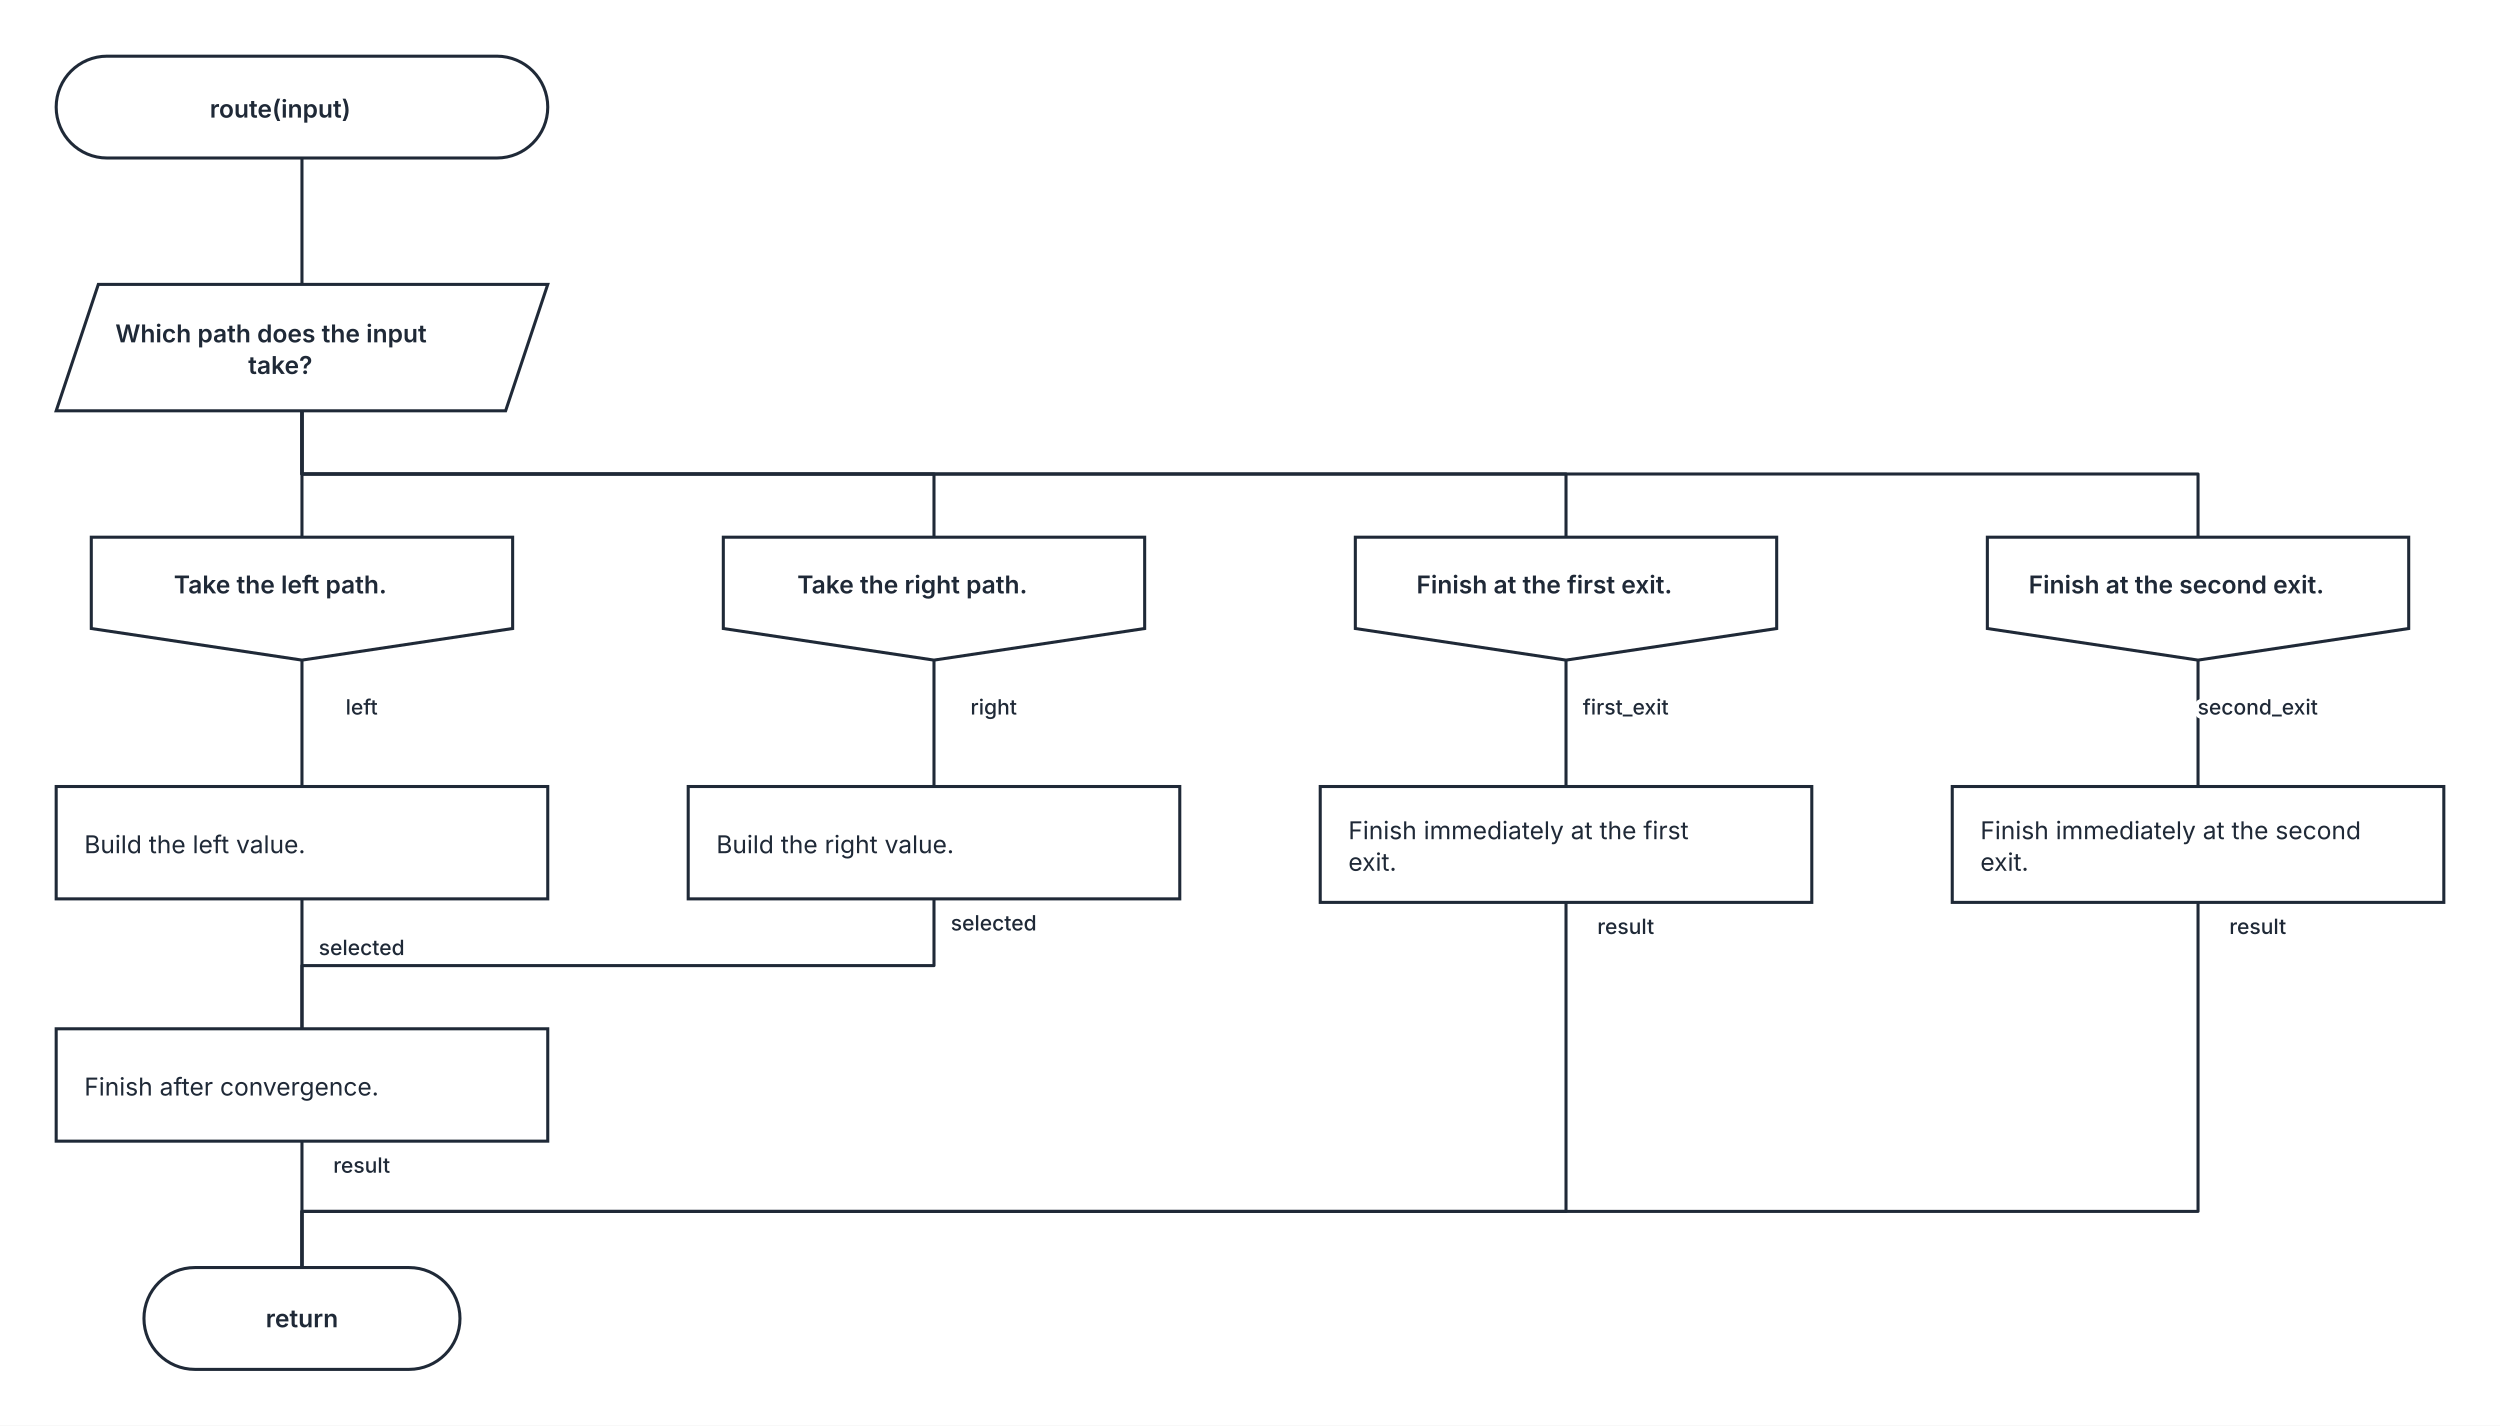
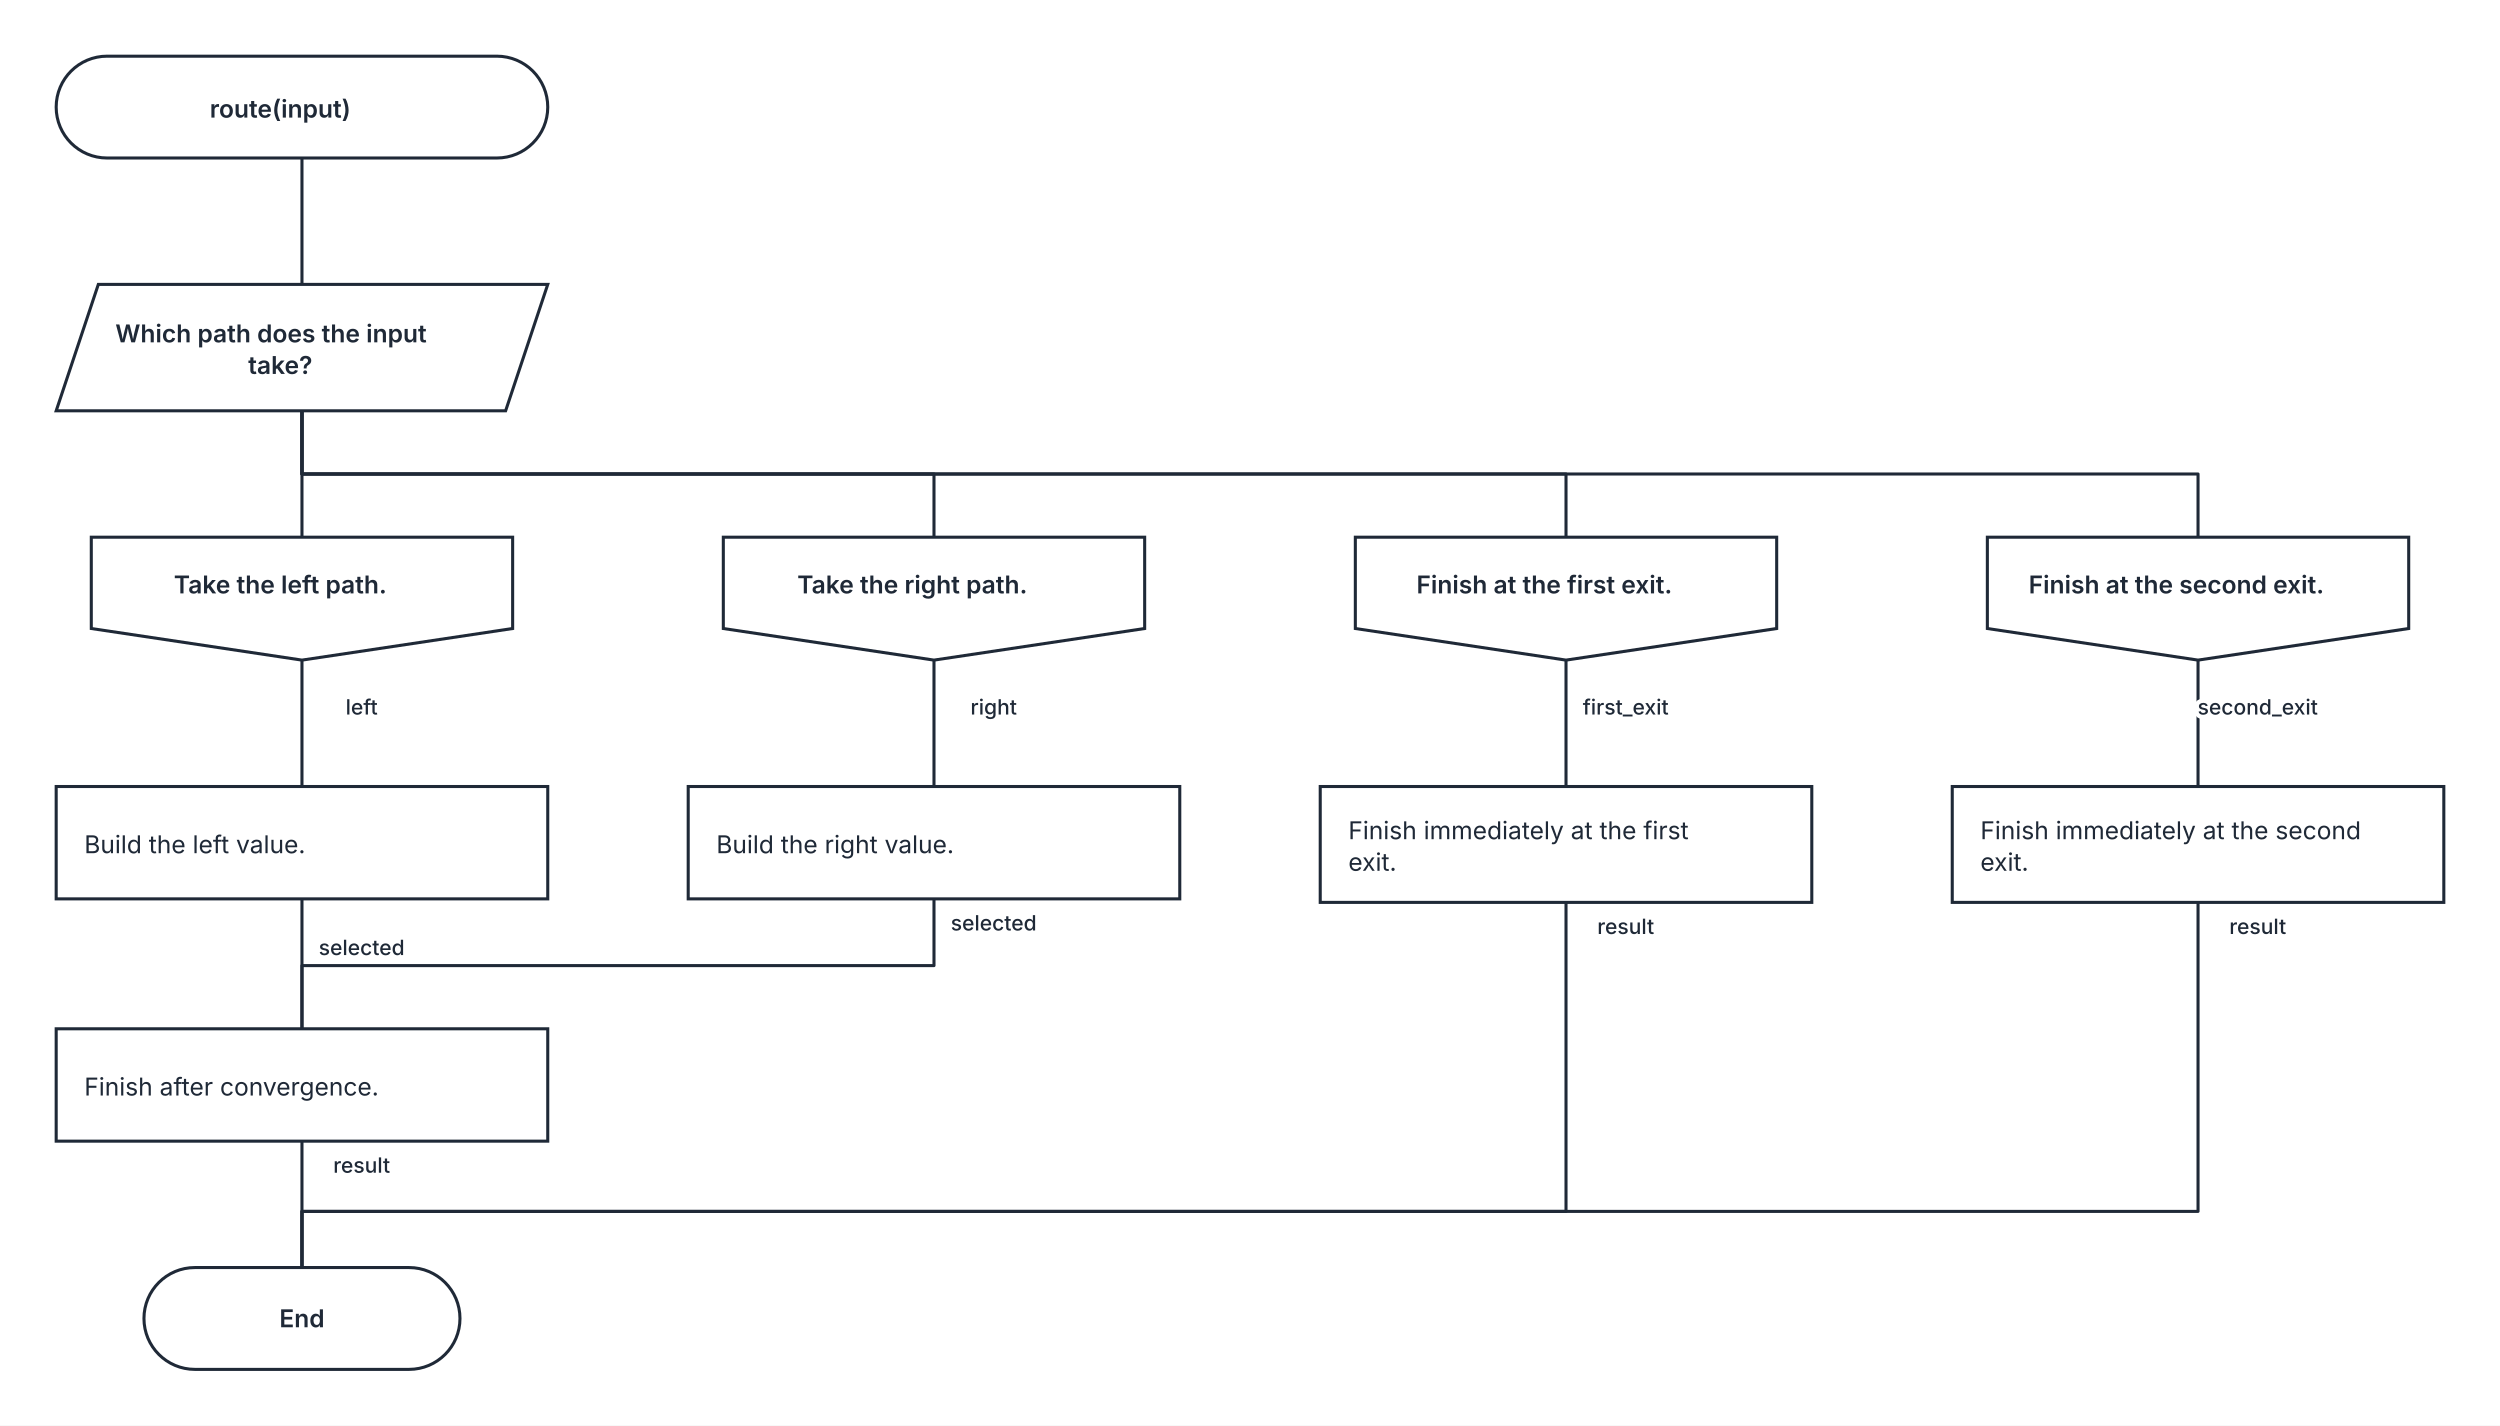
<svg xmlns="http://www.w3.org/2000/svg" width="1424" height="812" viewBox="0 0 1424 812" role="img" aria-labelledby="contour-title" aria-describedby="contour-description">
  <defs>
    <style>
      svg { color: #1f2937; font-family: Inter, ui-sans-serif, system-ui, -apple-system, BlinkMacSystemFont, "Segoe UI", sans-serif; text-rendering: optimizeLegibility; }
      .edge { fill: none; stroke: currentColor; stroke-width: 1.75; stroke-linecap: square; stroke-linejoin: round; }
      .edge-label { fill: currentColor; font-size: 12px; font-weight: 500; paint-order: stroke; stroke: #ffffff; stroke-width: 5px; stroke-linejoin: round; text-anchor: middle; }
      .node-shape { fill: #ffffff; stroke: currentColor; stroke-width: 1.75; }
      .label { fill: currentColor; font-size: 14px; text-anchor: middle; }
-       .start .label, .question .label, .select .label, .case .label, .return .label { font-weight: 600; }
+       .start .label, .question .label, .select .label, .case .label, .end .label { font-weight: 600; }
      .action .label { font-weight: 400; text-anchor: start; }
    </style>
  </defs>
  <rect width="100%" height="100%" fill="#ffffff" />
  <g class="edges">
    <path class="edge" d="M 172 90 L 172 162" />
    <path class="edge" d="M 172 234 L 172 306" />
    <path class="edge" d="M 172 234 L 172 270 L 532 270 L 532 306" />
    <path class="edge" d="M 172 234 L 172 270 L 892 270 L 892 306" />
    <path class="edge" d="M 172 234 L 172 270 L 1252 270 L 1252 306" />
    <path class="edge" d="M 172 376 L 172 448" />
    <text class="edge-label" x="214" y="407" xml:space="preserve">
      <tspan x="214" dy="0">left</tspan>
    </text>
    <path class="edge" d="M 532 376 L 532 448" />
    <text class="edge-label" x="574" y="407" xml:space="preserve">
      <tspan x="574" dy="0">right</tspan>
    </text>
    <path class="edge" d="M 892 376 L 892 448" />
    <text class="edge-label" x="934" y="407" xml:space="preserve">
      <tspan x="934" dy="0">first_exit</tspan>
    </text>
    <path class="edge" d="M 1252 376 L 1252 448" />
    <text class="edge-label" x="1294" y="407" xml:space="preserve">
      <tspan x="1294" dy="0">second_exit</tspan>
    </text>
    <path class="edge" d="M 172 512 L 172 586" />
    <text class="edge-label" x="214" y="544" xml:space="preserve">
      <tspan x="214" dy="0">selected</tspan>
    </text>
    <path class="edge" d="M 532 512 L 532 550 L 172 550 L 172 586" />
    <text class="edge-label" x="574" y="530" xml:space="preserve">
      <tspan x="574" dy="0">selected</tspan>
    </text>
    <path class="edge" d="M 892 514 L 892 690 L 172 690 L 172 722" />
    <text class="edge-label" x="934" y="532" xml:space="preserve">
      <tspan x="934" dy="0">result</tspan>
    </text>
    <path class="edge" d="M 1252 514 L 1252 690 L 172 690 L 172 722" />
    <text class="edge-label" x="1294" y="532" xml:space="preserve">
      <tspan x="1294" dy="0">result</tspan>
    </text>
    <path class="edge" d="M 172 650 L 172 722" />
    <text class="edge-label" x="214" y="668" xml:space="preserve">
      <tspan x="214" dy="0">result</tspan>
    </text>
  </g>
  <g class="nodes">
    <g class="node start" transform="translate(172 61)">
      <rect class="node-shape" x="-140" y="-29" width="280" height="58" rx="29" />
      <text class="label" y="6" xml:space="preserve">
        <tspan x="0" dy="0">route(input)</tspan>
      </text>
    </g>
    <g class="node choice select" transform="translate(172 198)">
      <polygon class="node-shape" points="-116,-36 140,-36 116,36 -140,36" />
      <text class="label" y="-3" xml:space="preserve">
        <tspan x="0" dy="0">Which path does the input </tspan>
        <tspan x="0" dy="18">take?</tspan>
      </text>
    </g>
    <g class="node case" transform="translate(172 341)">
      <polygon class="node-shape" points="-120,-35 120,-35 120,17 0,35 -120,17" />
      <text class="label" y="-3" xml:space="preserve">
        <tspan x="0" dy="0">Take the left path.</tspan>
      </text>
    </g>
    <g class="node case" transform="translate(532 341)">
      <polygon class="node-shape" points="-120,-35 120,-35 120,17 0,35 -120,17" />
      <text class="label" y="-3" xml:space="preserve">
        <tspan x="0" dy="0">Take the right path.</tspan>
      </text>
    </g>
    <g class="node case" transform="translate(892 341)">
      <polygon class="node-shape" points="-120,-35 120,-35 120,17 0,35 -120,17" />
      <text class="label" y="-3" xml:space="preserve">
        <tspan x="0" dy="0">Finish at the first exit.</tspan>
      </text>
    </g>
    <g class="node case" transform="translate(1252 341)">
      <polygon class="node-shape" points="-120,-35 120,-35 120,17 0,35 -120,17" />
      <text class="label" y="-3" xml:space="preserve">
        <tspan x="0" dy="0">Finish at the second exit.</tspan>
      </text>
    </g>
    <g class="node action" transform="translate(172 480)">
      <rect class="node-shape" x="-140" y="-32" width="280" height="64" />
      <text class="label" y="6" xml:space="preserve">
        <tspan x="-124" dy="0">Build the left value.</tspan>
      </text>
    </g>
    <g class="node action" transform="translate(532 480)">
      <rect class="node-shape" x="-140" y="-32" width="280" height="64" />
      <text class="label" y="6" xml:space="preserve">
        <tspan x="-124" dy="0">Build the right value.</tspan>
      </text>
    </g>
    <g class="node action" transform="translate(892 481)">
      <rect class="node-shape" x="-140" y="-33" width="280" height="66" />
      <text class="label" y="-3" xml:space="preserve">
        <tspan x="-124" dy="0">Finish immediately at the first </tspan>
        <tspan x="-124" dy="18">exit.</tspan>
      </text>
    </g>
    <g class="node action" transform="translate(1252 481)">
      <rect class="node-shape" x="-140" y="-33" width="280" height="66" />
      <text class="label" y="-3" xml:space="preserve">
        <tspan x="-124" dy="0">Finish immediately at the second </tspan>
        <tspan x="-124" dy="18">exit.</tspan>
      </text>
    </g>
    <g class="node action" transform="translate(172 618)">
      <rect class="node-shape" x="-140" y="-32" width="280" height="64" />
      <text class="label" y="6" xml:space="preserve">
        <tspan x="-124" dy="0">Finish after convergence.</tspan>
      </text>
    </g>
-     <g class="node return" transform="translate(172 751)">
+     <g class="node end" transform="translate(172 751)">
      <rect class="node-shape" x="-90" y="-29" width="180" height="58" rx="29" />
-       <text class="label" y="5">return</text>
+       <text class="label" y="5">End</text>
    </g>
  </g>
</svg>
